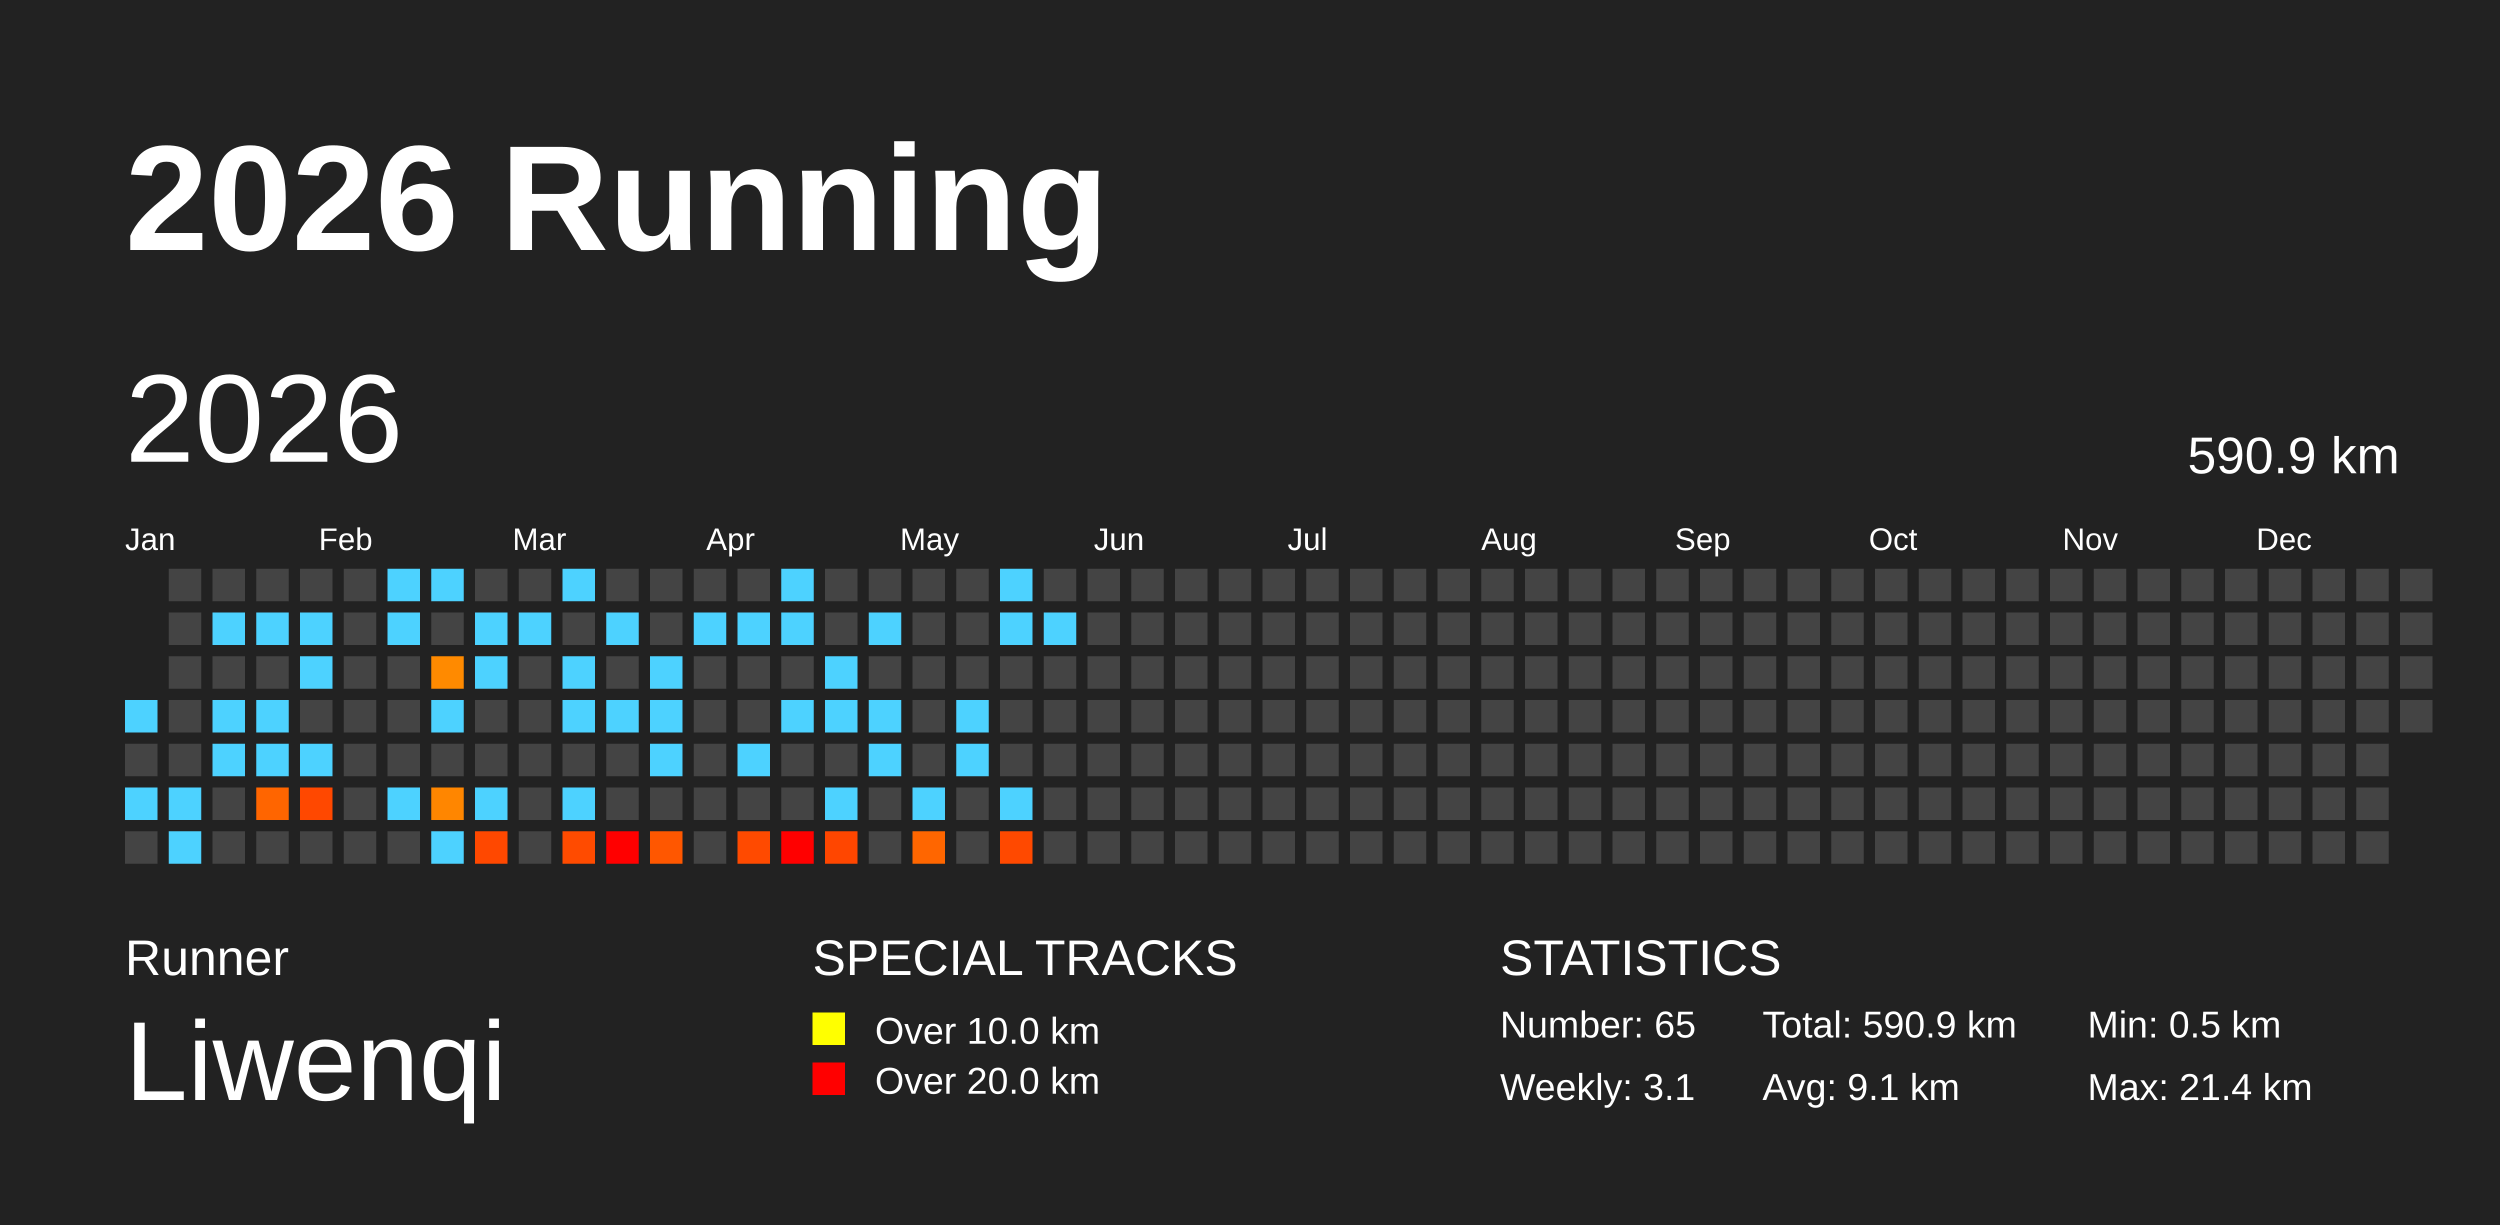
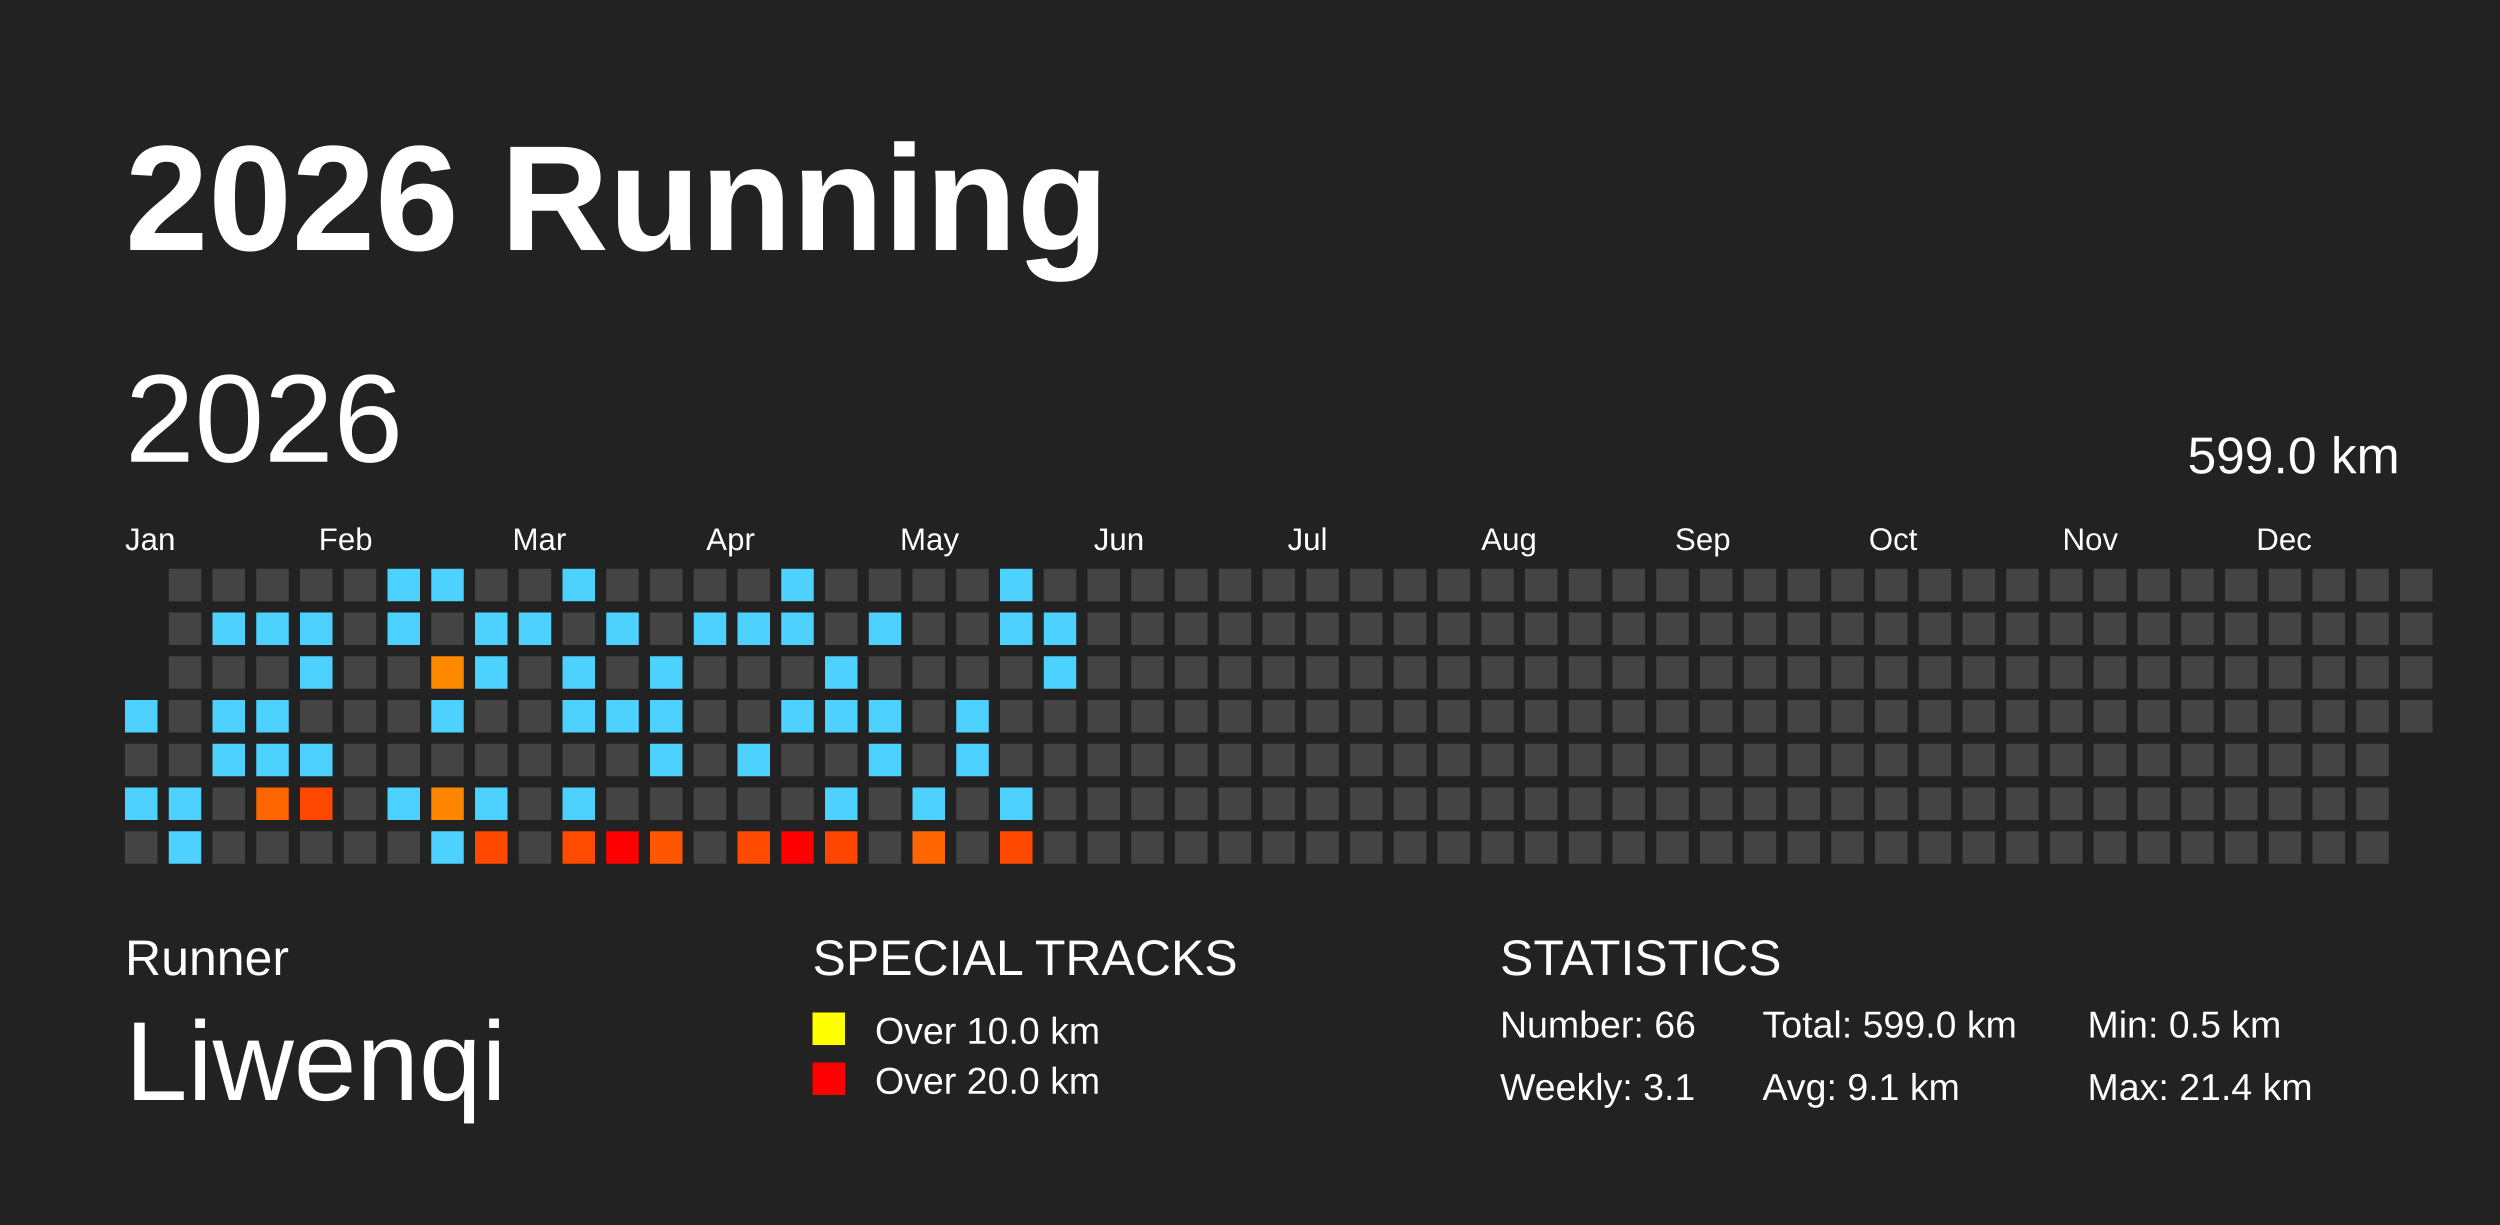
<svg xmlns="http://www.w3.org/2000/svg" baseProfile="full" height="98mm" version="1.1" viewBox="0,0,200,98" width="200mm">
  <defs />
  <rect fill="#222222" height="98" width="200" x="0" y="0" />
  <text fill="#FFFFFF" style="font-size:12px; font-family:Arial; font-weight:bold;" x="10" y="20">2026 Running</text>
  <text fill="#FFFFFF" style="font-size:4px; font-family:Arial" x="10" y="78">Runner</text>
  <text fill="#FFFFFF" style="font-size:9px; font-family:Arial" x="10" y="88">Liwenqi</text>
  <text fill="#FFFFFF" style="font-size:4px; font-family:Arial" x="65" y="78">SPECIAL TRACKS</text>
  <rect fill="yellow" height="2.6" width="2.6" x="65" y="81" />
  <text fill="#FFFFFF" style="font-size:3px; font-family:Arial" x="70" y="83.5">Over 10.0 km</text>
  <rect fill="red" height="2.6" width="2.6" x="65" y="85" />
  <text fill="#FFFFFF" style="font-size:3px; font-family:Arial" x="70" y="87.5">Over 20.0 km</text>
  <text fill="#FFFFFF" style="font-size:4px; font-family:Arial" x="120" y="78">STATISTICS</text>
-   <text fill="#FFFFFF" style="font-size:3px; font-family:Arial" x="120" y="83">Number: 65</text>
+   <text fill="#FFFFFF" style="font-size:3px; font-family:Arial" x="120" y="83">Number: 66</text>
  <text fill="#FFFFFF" style="font-size:3px; font-family:Arial" x="120" y="88">Weekly: 3.1</text>
-   <text fill="#FFFFFF" style="font-size:3px; font-family:Arial" x="141" y="83">Total: 590.9 km</text>
+   <text fill="#FFFFFF" style="font-size:3px; font-family:Arial" x="141" y="83">Total: 599.0 km</text>
  <text fill="#FFFFFF" style="font-size:3px; font-family:Arial" x="141" y="88">Avg: 9.1 km</text>
  <text fill="#FFFFFF" style="font-size:3px; font-family:Arial" x="167" y="83">Min: 0.5 km</text>
  <text fill="#FFFFFF" style="font-size:3px; font-family:Arial" x="167" y="88">Max: 21.4 km</text>
  <text dominant-baseline="hanging" fill="#FFFFFF" style="font-size:10.0px; font-family:Arial;" x="10" y="30">2026</text>
-   <text dominant-baseline="hanging" fill="#FFFFFF" style="font-size:4.125px; font-family:Arial;" x="175" y="35">590.9 km</text>
+   <text dominant-baseline="hanging" fill="#FFFFFF" style="font-size:4.125px; font-family:Arial;" x="175" y="35">599.0 km</text>
  <text fill="#FFFFFF" style="font-size:2.5px; font-family:Arial" x="10.0" y="44">Jan</text>
  <text fill="#FFFFFF" style="font-size:2.5px; font-family:Arial" x="25.5" y="44">Feb</text>
  <text fill="#FFFFFF" style="font-size:2.5px; font-family:Arial" x="41.0" y="44">Mar</text>
  <text fill="#FFFFFF" style="font-size:2.5px; font-family:Arial" x="56.5" y="44">Apr</text>
  <text fill="#FFFFFF" style="font-size:2.5px; font-family:Arial" x="72.0" y="44">May</text>
  <text fill="#FFFFFF" style="font-size:2.5px; font-family:Arial" x="87.5" y="44">Jun</text>
  <text fill="#FFFFFF" style="font-size:2.5px; font-family:Arial" x="103.0" y="44">Jul</text>
  <text fill="#FFFFFF" style="font-size:2.5px; font-family:Arial" x="118.5" y="44">Aug</text>
  <text fill="#FFFFFF" style="font-size:2.5px; font-family:Arial" x="134.0" y="44">Sep</text>
  <text fill="#FFFFFF" style="font-size:2.5px; font-family:Arial" x="149.5" y="44">Oct</text>
  <text fill="#FFFFFF" style="font-size:2.5px; font-family:Arial" x="165.0" y="44">Nov</text>
  <text fill="#FFFFFF" style="font-size:2.5px; font-family:Arial" x="180.5" y="44">Dec</text>
  <rect fill="#4dd2ff" height="2.6" width="2.6" x="10.0" y="56.0" />
  <rect fill="#444444" height="2.6" width="2.6" x="10.0" y="59.5" />
  <rect fill="#4dd2ff" height="2.6" width="2.6" x="10.0" y="63.0" />
  <rect fill="#444444" height="2.6" width="2.6" x="10.0" y="66.5" />
  <rect fill="#444444" height="2.6" width="2.6" x="13.5" y="45.5" />
  <rect fill="#444444" height="2.6" width="2.6" x="13.5" y="49.0" />
  <rect fill="#444444" height="2.6" width="2.6" x="13.5" y="52.5" />
  <rect fill="#444444" height="2.6" width="2.6" x="13.5" y="56.0" />
  <rect fill="#444444" height="2.6" width="2.6" x="13.5" y="59.5" />
  <rect fill="#4dd2ff" height="2.6" width="2.6" x="13.5" y="63.0" />
  <rect fill="#4dd2ff" height="2.6" width="2.6" x="13.5" y="66.5" />
  <rect fill="#444444" height="2.6" width="2.6" x="17.0" y="45.5" />
  <rect fill="#4dd2ff" height="2.6" width="2.6" x="17.0" y="49.0" />
  <rect fill="#444444" height="2.6" width="2.6" x="17.0" y="52.5" />
  <rect fill="#4dd2ff" height="2.6" width="2.6" x="17.0" y="56.0" />
  <rect fill="#4dd2ff" height="2.6" width="2.6" x="17.0" y="59.5" />
  <rect fill="#444444" height="2.6" width="2.6" x="17.0" y="63.0" />
  <rect fill="#444444" height="2.6" width="2.6" x="17.0" y="66.5" />
  <rect fill="#444444" height="2.6" width="2.6" x="20.5" y="45.5" />
  <rect fill="#4dd2ff" height="2.6" width="2.6" x="20.5" y="49.0" />
  <rect fill="#444444" height="2.6" width="2.6" x="20.5" y="52.5" />
  <rect fill="#4dd2ff" height="2.6" width="2.6" x="20.5" y="56.0" />
  <rect fill="#4dd2ff" height="2.6" width="2.6" x="20.5" y="59.5" />
  <rect fill="#ff6500" height="2.6" width="2.6" x="20.5" y="63.0" />
  <rect fill="#444444" height="2.6" width="2.6" x="20.5" y="66.5" />
  <rect fill="#444444" height="2.6" width="2.6" x="24.0" y="45.5" />
  <rect fill="#4dd2ff" height="2.6" width="2.6" x="24.0" y="49.0" />
  <rect fill="#4dd2ff" height="2.6" width="2.6" x="24.0" y="52.5" />
  <rect fill="#444444" height="2.6" width="2.6" x="24.0" y="56.0" />
  <rect fill="#4dd2ff" height="2.6" width="2.6" x="24.0" y="59.5" />
  <rect fill="#ff4800" height="2.6" width="2.6" x="24.0" y="63.0" />
  <rect fill="#444444" height="2.6" width="2.6" x="24.0" y="66.5" />
  <rect fill="#444444" height="2.6" width="2.6" x="27.5" y="45.5" />
  <rect fill="#444444" height="2.6" width="2.6" x="27.5" y="49.0" />
  <rect fill="#444444" height="2.6" width="2.6" x="27.5" y="52.5" />
  <rect fill="#444444" height="2.6" width="2.6" x="27.5" y="56.0" />
  <rect fill="#444444" height="2.6" width="2.6" x="27.5" y="59.5" />
  <rect fill="#444444" height="2.6" width="2.6" x="27.5" y="63.0" />
  <rect fill="#444444" height="2.6" width="2.6" x="27.5" y="66.5" />
  <rect fill="#4dd2ff" height="2.6" width="2.6" x="31.0" y="45.5" />
  <rect fill="#4dd2ff" height="2.6" width="2.6" x="31.0" y="49.0" />
  <rect fill="#444444" height="2.6" width="2.6" x="31.0" y="52.5" />
  <rect fill="#444444" height="2.6" width="2.6" x="31.0" y="56.0" />
  <rect fill="#444444" height="2.6" width="2.6" x="31.0" y="59.5" />
  <rect fill="#4dd2ff" height="2.6" width="2.6" x="31.0" y="63.0" />
  <rect fill="#444444" height="2.6" width="2.6" x="31.0" y="66.5" />
  <rect fill="#4dd2ff" height="2.6" width="2.6" x="34.5" y="45.5" />
  <rect fill="#444444" height="2.6" width="2.6" x="34.5" y="49.0" />
  <rect fill="#ff8a00" height="2.6" width="2.6" x="34.5" y="52.5" />
  <rect fill="#4dd2ff" height="2.6" width="2.6" x="34.5" y="56.0" />
  <rect fill="#444444" height="2.6" width="2.6" x="34.5" y="59.5" />
  <rect fill="#ff8600" height="2.6" width="2.6" x="34.5" y="63.0" />
  <rect fill="#4dd2ff" height="2.6" width="2.6" x="34.5" y="66.5" />
  <rect fill="#444444" height="2.6" width="2.6" x="38.0" y="45.5" />
  <rect fill="#4dd2ff" height="2.6" width="2.6" x="38.0" y="49.0" />
  <rect fill="#4dd2ff" height="2.6" width="2.6" x="38.0" y="52.5" />
  <rect fill="#444444" height="2.6" width="2.6" x="38.0" y="56.0" />
  <rect fill="#444444" height="2.6" width="2.6" x="38.0" y="59.5" />
  <rect fill="#4dd2ff" height="2.6" width="2.6" x="38.0" y="63.0" />
  <rect fill="#ff4800" height="2.6" width="2.6" x="38.0" y="66.5" />
  <rect fill="#444444" height="2.6" width="2.6" x="41.5" y="45.5" />
  <rect fill="#4dd2ff" height="2.6" width="2.6" x="41.5" y="49.0" />
  <rect fill="#444444" height="2.6" width="2.6" x="41.5" y="52.5" />
  <rect fill="#444444" height="2.6" width="2.6" x="41.5" y="56.0" />
  <rect fill="#444444" height="2.6" width="2.6" x="41.5" y="59.5" />
  <rect fill="#444444" height="2.6" width="2.6" x="41.5" y="63.0" />
  <rect fill="#444444" height="2.6" width="2.6" x="41.5" y="66.5" />
  <rect fill="#4dd2ff" height="2.6" width="2.6" x="45.0" y="45.5" />
  <rect fill="#444444" height="2.6" width="2.6" x="45.0" y="49.0" />
  <rect fill="#4dd2ff" height="2.6" width="2.6" x="45.0" y="52.5" />
  <rect fill="#4dd2ff" height="2.6" width="2.6" x="45.0" y="56.0" />
  <rect fill="#444444" height="2.6" width="2.6" x="45.0" y="59.5" />
  <rect fill="#4dd2ff" height="2.6" width="2.6" x="45.0" y="63.0" />
  <rect fill="#ff4b00" height="2.6" width="2.6" x="45.0" y="66.5" />
  <rect fill="#444444" height="2.6" width="2.6" x="48.5" y="45.5" />
  <rect fill="#4dd2ff" height="2.6" width="2.6" x="48.5" y="49.0" />
  <rect fill="#444444" height="2.6" width="2.6" x="48.5" y="52.5" />
  <rect fill="#4dd2ff" height="2.6" width="2.6" x="48.5" y="56.0" />
  <rect fill="#444444" height="2.6" width="2.6" x="48.5" y="59.5" />
  <rect fill="#444444" height="2.6" width="2.6" x="48.5" y="63.0" />
  <rect fill="red" height="2.6" width="2.6" x="48.5" y="66.5" />
  <rect fill="#444444" height="2.6" width="2.6" x="52.0" y="45.5" />
  <rect fill="#444444" height="2.6" width="2.6" x="52.0" y="49.0" />
  <rect fill="#4dd2ff" height="2.6" width="2.6" x="52.0" y="52.5" />
  <rect fill="#4dd2ff" height="2.6" width="2.6" x="52.0" y="56.0" />
  <rect fill="#4dd2ff" height="2.6" width="2.6" x="52.0" y="59.5" />
  <rect fill="#444444" height="2.6" width="2.6" x="52.0" y="63.0" />
  <rect fill="#ff5700" height="2.6" width="2.6" x="52.0" y="66.5" />
  <rect fill="#444444" height="2.6" width="2.6" x="55.5" y="45.5" />
  <rect fill="#4dd2ff" height="2.6" width="2.6" x="55.5" y="49.0" />
  <rect fill="#444444" height="2.6" width="2.6" x="55.5" y="52.5" />
  <rect fill="#444444" height="2.6" width="2.6" x="55.5" y="56.0" />
  <rect fill="#444444" height="2.6" width="2.6" x="55.5" y="59.5" />
  <rect fill="#444444" height="2.6" width="2.6" x="55.5" y="63.0" />
  <rect fill="#444444" height="2.6" width="2.6" x="55.5" y="66.5" />
  <rect fill="#444444" height="2.6" width="2.6" x="59.0" y="45.5" />
  <rect fill="#4dd2ff" height="2.6" width="2.6" x="59.0" y="49.0" />
  <rect fill="#444444" height="2.6" width="2.6" x="59.0" y="52.5" />
  <rect fill="#444444" height="2.6" width="2.6" x="59.0" y="56.0" />
  <rect fill="#4dd2ff" height="2.6" width="2.6" x="59.0" y="59.5" />
  <rect fill="#444444" height="2.6" width="2.6" x="59.0" y="63.0" />
  <rect fill="#ff4a00" height="2.6" width="2.6" x="59.0" y="66.5" />
  <rect fill="#4dd2ff" height="2.6" width="2.6" x="62.5" y="45.5" />
  <rect fill="#4dd2ff" height="2.6" width="2.6" x="62.5" y="49.0" />
  <rect fill="#444444" height="2.6" width="2.6" x="62.5" y="52.5" />
  <rect fill="#4dd2ff" height="2.6" width="2.6" x="62.5" y="56.0" />
  <rect fill="#444444" height="2.6" width="2.6" x="62.5" y="59.5" />
  <rect fill="#444444" height="2.6" width="2.6" x="62.5" y="63.0" />
  <rect fill="red" height="2.6" width="2.6" x="62.5" y="66.5" />
  <rect fill="#444444" height="2.6" width="2.6" x="66.0" y="45.5" />
  <rect fill="#444444" height="2.6" width="2.6" x="66.0" y="49.0" />
  <rect fill="#4dd2ff" height="2.6" width="2.6" x="66.0" y="52.5" />
  <rect fill="#4dd2ff" height="2.6" width="2.6" x="66.0" y="56.0" />
  <rect fill="#444444" height="2.6" width="2.6" x="66.0" y="59.5" />
  <rect fill="#4dd2ff" height="2.6" width="2.6" x="66.0" y="63.0" />
  <rect fill="#ff4600" height="2.6" width="2.6" x="66.0" y="66.5" />
  <rect fill="#444444" height="2.6" width="2.6" x="69.5" y="45.5" />
  <rect fill="#4dd2ff" height="2.6" width="2.6" x="69.5" y="49.0" />
  <rect fill="#444444" height="2.6" width="2.6" x="69.5" y="52.5" />
  <rect fill="#4dd2ff" height="2.6" width="2.6" x="69.5" y="56.0" />
  <rect fill="#4dd2ff" height="2.6" width="2.6" x="69.5" y="59.5" />
  <rect fill="#444444" height="2.6" width="2.6" x="69.5" y="63.0" />
  <rect fill="#444444" height="2.6" width="2.6" x="69.5" y="66.5" />
  <rect fill="#444444" height="2.6" width="2.6" x="73.0" y="45.5" />
  <rect fill="#444444" height="2.6" width="2.6" x="73.0" y="49.0" />
  <rect fill="#444444" height="2.6" width="2.6" x="73.0" y="52.5" />
  <rect fill="#444444" height="2.6" width="2.6" x="73.0" y="56.0" />
  <rect fill="#444444" height="2.6" width="2.6" x="73.0" y="59.5" />
  <rect fill="#4dd2ff" height="2.6" width="2.6" x="73.0" y="63.0" />
  <rect fill="#ff6600" height="2.6" width="2.6" x="73.0" y="66.5" />
  <rect fill="#444444" height="2.6" width="2.6" x="76.5" y="45.5" />
  <rect fill="#444444" height="2.6" width="2.6" x="76.5" y="49.0" />
  <rect fill="#444444" height="2.6" width="2.6" x="76.5" y="52.5" />
  <rect fill="#4dd2ff" height="2.6" width="2.6" x="76.5" y="56.0" />
  <rect fill="#4dd2ff" height="2.6" width="2.6" x="76.5" y="59.5" />
  <rect fill="#444444" height="2.6" width="2.6" x="76.5" y="63.0" />
  <rect fill="#444444" height="2.6" width="2.6" x="76.5" y="66.5" />
  <rect fill="#4dd2ff" height="2.6" width="2.6" x="80.0" y="45.5" />
  <rect fill="#4dd2ff" height="2.6" width="2.6" x="80.0" y="49.0" />
  <rect fill="#444444" height="2.6" width="2.6" x="80.0" y="52.5" />
  <rect fill="#444444" height="2.6" width="2.6" x="80.0" y="56.0" />
  <rect fill="#444444" height="2.6" width="2.6" x="80.0" y="59.5" />
  <rect fill="#4dd2ff" height="2.6" width="2.6" x="80.0" y="63.0" />
  <rect fill="#ff4900" height="2.6" width="2.6" x="80.0" y="66.5" />
  <rect fill="#444444" height="2.6" width="2.6" x="83.5" y="45.5" />
  <rect fill="#4dd2ff" height="2.6" width="2.6" x="83.5" y="49.0" />
-   <rect fill="#444444" height="2.6" width="2.6" x="83.5" y="52.5" />
+   <rect fill="#4dd2ff" height="2.6" width="2.6" x="83.5" y="52.5" />
  <rect fill="#444444" height="2.6" width="2.6" x="83.5" y="56.0" />
  <rect fill="#444444" height="2.6" width="2.6" x="83.5" y="59.5" />
  <rect fill="#444444" height="2.6" width="2.6" x="83.5" y="63.0" />
  <rect fill="#444444" height="2.6" width="2.6" x="83.5" y="66.5" />
  <rect fill="#444444" height="2.6" width="2.6" x="87.0" y="45.5" />
  <rect fill="#444444" height="2.6" width="2.6" x="87.0" y="49.0" />
  <rect fill="#444444" height="2.6" width="2.6" x="87.0" y="52.5" />
  <rect fill="#444444" height="2.6" width="2.6" x="87.0" y="56.0" />
  <rect fill="#444444" height="2.6" width="2.6" x="87.0" y="59.5" />
  <rect fill="#444444" height="2.6" width="2.6" x="87.0" y="63.0" />
  <rect fill="#444444" height="2.6" width="2.6" x="87.0" y="66.5" />
  <rect fill="#444444" height="2.6" width="2.6" x="90.5" y="45.5" />
  <rect fill="#444444" height="2.6" width="2.6" x="90.5" y="49.0" />
  <rect fill="#444444" height="2.6" width="2.6" x="90.5" y="52.5" />
  <rect fill="#444444" height="2.6" width="2.6" x="90.5" y="56.0" />
  <rect fill="#444444" height="2.6" width="2.6" x="90.5" y="59.5" />
  <rect fill="#444444" height="2.6" width="2.6" x="90.5" y="63.0" />
  <rect fill="#444444" height="2.6" width="2.6" x="90.5" y="66.5" />
  <rect fill="#444444" height="2.6" width="2.6" x="94.0" y="45.5" />
  <rect fill="#444444" height="2.6" width="2.6" x="94.0" y="49.0" />
  <rect fill="#444444" height="2.6" width="2.6" x="94.0" y="52.5" />
  <rect fill="#444444" height="2.6" width="2.6" x="94.0" y="56.0" />
  <rect fill="#444444" height="2.6" width="2.6" x="94.0" y="59.5" />
  <rect fill="#444444" height="2.6" width="2.6" x="94.0" y="63.0" />
  <rect fill="#444444" height="2.6" width="2.6" x="94.0" y="66.5" />
  <rect fill="#444444" height="2.6" width="2.6" x="97.5" y="45.5" />
  <rect fill="#444444" height="2.6" width="2.6" x="97.5" y="49.0" />
  <rect fill="#444444" height="2.6" width="2.6" x="97.5" y="52.5" />
  <rect fill="#444444" height="2.6" width="2.6" x="97.5" y="56.0" />
  <rect fill="#444444" height="2.6" width="2.6" x="97.5" y="59.5" />
  <rect fill="#444444" height="2.6" width="2.6" x="97.5" y="63.0" />
  <rect fill="#444444" height="2.6" width="2.6" x="97.5" y="66.5" />
  <rect fill="#444444" height="2.6" width="2.6" x="101.0" y="45.5" />
  <rect fill="#444444" height="2.6" width="2.6" x="101.0" y="49.0" />
  <rect fill="#444444" height="2.6" width="2.6" x="101.0" y="52.5" />
  <rect fill="#444444" height="2.6" width="2.6" x="101.0" y="56.0" />
  <rect fill="#444444" height="2.6" width="2.6" x="101.0" y="59.5" />
  <rect fill="#444444" height="2.6" width="2.6" x="101.0" y="63.0" />
  <rect fill="#444444" height="2.6" width="2.6" x="101.0" y="66.5" />
  <rect fill="#444444" height="2.6" width="2.6" x="104.5" y="45.5" />
  <rect fill="#444444" height="2.6" width="2.6" x="104.5" y="49.0" />
  <rect fill="#444444" height="2.6" width="2.6" x="104.5" y="52.5" />
  <rect fill="#444444" height="2.6" width="2.6" x="104.5" y="56.0" />
  <rect fill="#444444" height="2.6" width="2.6" x="104.5" y="59.5" />
  <rect fill="#444444" height="2.6" width="2.6" x="104.5" y="63.0" />
  <rect fill="#444444" height="2.6" width="2.6" x="104.5" y="66.5" />
  <rect fill="#444444" height="2.6" width="2.6" x="108.0" y="45.5" />
  <rect fill="#444444" height="2.6" width="2.6" x="108.0" y="49.0" />
  <rect fill="#444444" height="2.6" width="2.6" x="108.0" y="52.5" />
  <rect fill="#444444" height="2.6" width="2.6" x="108.0" y="56.0" />
  <rect fill="#444444" height="2.6" width="2.6" x="108.0" y="59.5" />
  <rect fill="#444444" height="2.6" width="2.6" x="108.0" y="63.0" />
  <rect fill="#444444" height="2.6" width="2.6" x="108.0" y="66.5" />
  <rect fill="#444444" height="2.6" width="2.6" x="111.5" y="45.5" />
  <rect fill="#444444" height="2.6" width="2.6" x="111.5" y="49.0" />
  <rect fill="#444444" height="2.6" width="2.6" x="111.5" y="52.5" />
  <rect fill="#444444" height="2.6" width="2.6" x="111.5" y="56.0" />
  <rect fill="#444444" height="2.6" width="2.6" x="111.5" y="59.5" />
  <rect fill="#444444" height="2.6" width="2.6" x="111.5" y="63.0" />
  <rect fill="#444444" height="2.6" width="2.6" x="111.5" y="66.5" />
  <rect fill="#444444" height="2.6" width="2.6" x="115.0" y="45.5" />
  <rect fill="#444444" height="2.6" width="2.6" x="115.0" y="49.0" />
  <rect fill="#444444" height="2.6" width="2.6" x="115.0" y="52.5" />
  <rect fill="#444444" height="2.6" width="2.6" x="115.0" y="56.0" />
  <rect fill="#444444" height="2.6" width="2.6" x="115.0" y="59.5" />
  <rect fill="#444444" height="2.6" width="2.6" x="115.0" y="63.0" />
  <rect fill="#444444" height="2.6" width="2.6" x="115.0" y="66.5" />
  <rect fill="#444444" height="2.6" width="2.6" x="118.5" y="45.5" />
  <rect fill="#444444" height="2.6" width="2.6" x="118.5" y="49.0" />
  <rect fill="#444444" height="2.6" width="2.6" x="118.5" y="52.5" />
  <rect fill="#444444" height="2.6" width="2.6" x="118.5" y="56.0" />
  <rect fill="#444444" height="2.6" width="2.6" x="118.5" y="59.5" />
  <rect fill="#444444" height="2.6" width="2.6" x="118.5" y="63.0" />
  <rect fill="#444444" height="2.6" width="2.6" x="118.5" y="66.5" />
  <rect fill="#444444" height="2.6" width="2.6" x="122.0" y="45.5" />
  <rect fill="#444444" height="2.6" width="2.6" x="122.0" y="49.0" />
  <rect fill="#444444" height="2.6" width="2.6" x="122.0" y="52.5" />
  <rect fill="#444444" height="2.6" width="2.6" x="122.0" y="56.0" />
  <rect fill="#444444" height="2.6" width="2.6" x="122.0" y="59.5" />
  <rect fill="#444444" height="2.6" width="2.6" x="122.0" y="63.0" />
  <rect fill="#444444" height="2.6" width="2.6" x="122.0" y="66.5" />
  <rect fill="#444444" height="2.6" width="2.6" x="125.5" y="45.5" />
  <rect fill="#444444" height="2.6" width="2.6" x="125.5" y="49.0" />
  <rect fill="#444444" height="2.6" width="2.6" x="125.5" y="52.5" />
  <rect fill="#444444" height="2.6" width="2.6" x="125.5" y="56.0" />
  <rect fill="#444444" height="2.6" width="2.6" x="125.5" y="59.5" />
  <rect fill="#444444" height="2.6" width="2.6" x="125.5" y="63.0" />
  <rect fill="#444444" height="2.6" width="2.6" x="125.5" y="66.5" />
  <rect fill="#444444" height="2.6" width="2.6" x="129.0" y="45.5" />
  <rect fill="#444444" height="2.6" width="2.6" x="129.0" y="49.0" />
  <rect fill="#444444" height="2.6" width="2.6" x="129.0" y="52.5" />
  <rect fill="#444444" height="2.6" width="2.6" x="129.0" y="56.0" />
  <rect fill="#444444" height="2.6" width="2.6" x="129.0" y="59.5" />
  <rect fill="#444444" height="2.6" width="2.6" x="129.0" y="63.0" />
  <rect fill="#444444" height="2.6" width="2.6" x="129.0" y="66.5" />
  <rect fill="#444444" height="2.6" width="2.6" x="132.5" y="45.5" />
  <rect fill="#444444" height="2.6" width="2.6" x="132.5" y="49.0" />
  <rect fill="#444444" height="2.6" width="2.6" x="132.5" y="52.5" />
  <rect fill="#444444" height="2.6" width="2.6" x="132.5" y="56.0" />
  <rect fill="#444444" height="2.6" width="2.6" x="132.5" y="59.5" />
  <rect fill="#444444" height="2.6" width="2.6" x="132.5" y="63.0" />
  <rect fill="#444444" height="2.6" width="2.6" x="132.5" y="66.5" />
  <rect fill="#444444" height="2.6" width="2.6" x="136.0" y="45.5" />
  <rect fill="#444444" height="2.6" width="2.6" x="136.0" y="49.0" />
  <rect fill="#444444" height="2.6" width="2.6" x="136.0" y="52.5" />
  <rect fill="#444444" height="2.6" width="2.6" x="136.0" y="56.0" />
  <rect fill="#444444" height="2.6" width="2.6" x="136.0" y="59.5" />
  <rect fill="#444444" height="2.6" width="2.6" x="136.0" y="63.0" />
  <rect fill="#444444" height="2.6" width="2.6" x="136.0" y="66.5" />
  <rect fill="#444444" height="2.6" width="2.6" x="139.5" y="45.5" />
  <rect fill="#444444" height="2.6" width="2.6" x="139.5" y="49.0" />
  <rect fill="#444444" height="2.6" width="2.6" x="139.5" y="52.5" />
  <rect fill="#444444" height="2.6" width="2.6" x="139.5" y="56.0" />
  <rect fill="#444444" height="2.6" width="2.6" x="139.5" y="59.5" />
  <rect fill="#444444" height="2.6" width="2.6" x="139.5" y="63.0" />
  <rect fill="#444444" height="2.6" width="2.6" x="139.5" y="66.5" />
  <rect fill="#444444" height="2.6" width="2.6" x="143.0" y="45.5" />
  <rect fill="#444444" height="2.6" width="2.6" x="143.0" y="49.0" />
  <rect fill="#444444" height="2.6" width="2.6" x="143.0" y="52.5" />
  <rect fill="#444444" height="2.6" width="2.6" x="143.0" y="56.0" />
  <rect fill="#444444" height="2.6" width="2.6" x="143.0" y="59.5" />
  <rect fill="#444444" height="2.6" width="2.6" x="143.0" y="63.0" />
  <rect fill="#444444" height="2.6" width="2.6" x="143.0" y="66.5" />
  <rect fill="#444444" height="2.6" width="2.6" x="146.5" y="45.5" />
  <rect fill="#444444" height="2.6" width="2.6" x="146.5" y="49.0" />
  <rect fill="#444444" height="2.6" width="2.6" x="146.5" y="52.5" />
  <rect fill="#444444" height="2.6" width="2.6" x="146.5" y="56.0" />
  <rect fill="#444444" height="2.6" width="2.6" x="146.5" y="59.5" />
  <rect fill="#444444" height="2.6" width="2.6" x="146.5" y="63.0" />
  <rect fill="#444444" height="2.6" width="2.6" x="146.5" y="66.5" />
  <rect fill="#444444" height="2.6" width="2.6" x="150.0" y="45.5" />
  <rect fill="#444444" height="2.6" width="2.6" x="150.0" y="49.0" />
  <rect fill="#444444" height="2.6" width="2.6" x="150.0" y="52.5" />
  <rect fill="#444444" height="2.6" width="2.6" x="150.0" y="56.0" />
  <rect fill="#444444" height="2.6" width="2.6" x="150.0" y="59.5" />
  <rect fill="#444444" height="2.6" width="2.6" x="150.0" y="63.0" />
  <rect fill="#444444" height="2.6" width="2.6" x="150.0" y="66.5" />
  <rect fill="#444444" height="2.6" width="2.6" x="153.5" y="45.5" />
  <rect fill="#444444" height="2.6" width="2.6" x="153.5" y="49.0" />
  <rect fill="#444444" height="2.6" width="2.6" x="153.5" y="52.5" />
  <rect fill="#444444" height="2.6" width="2.6" x="153.5" y="56.0" />
  <rect fill="#444444" height="2.6" width="2.6" x="153.5" y="59.5" />
  <rect fill="#444444" height="2.6" width="2.6" x="153.5" y="63.0" />
  <rect fill="#444444" height="2.6" width="2.6" x="153.5" y="66.5" />
  <rect fill="#444444" height="2.6" width="2.6" x="157.0" y="45.5" />
  <rect fill="#444444" height="2.6" width="2.6" x="157.0" y="49.0" />
  <rect fill="#444444" height="2.6" width="2.6" x="157.0" y="52.5" />
  <rect fill="#444444" height="2.6" width="2.6" x="157.0" y="56.0" />
  <rect fill="#444444" height="2.6" width="2.6" x="157.0" y="59.5" />
  <rect fill="#444444" height="2.6" width="2.6" x="157.0" y="63.0" />
  <rect fill="#444444" height="2.6" width="2.6" x="157.0" y="66.5" />
  <rect fill="#444444" height="2.6" width="2.6" x="160.5" y="45.5" />
  <rect fill="#444444" height="2.6" width="2.6" x="160.5" y="49.0" />
  <rect fill="#444444" height="2.6" width="2.6" x="160.5" y="52.5" />
  <rect fill="#444444" height="2.6" width="2.6" x="160.5" y="56.0" />
  <rect fill="#444444" height="2.6" width="2.6" x="160.5" y="59.5" />
  <rect fill="#444444" height="2.6" width="2.6" x="160.5" y="63.0" />
  <rect fill="#444444" height="2.6" width="2.6" x="160.5" y="66.5" />
  <rect fill="#444444" height="2.6" width="2.6" x="164.0" y="45.5" />
  <rect fill="#444444" height="2.6" width="2.6" x="164.0" y="49.0" />
  <rect fill="#444444" height="2.6" width="2.6" x="164.0" y="52.5" />
  <rect fill="#444444" height="2.6" width="2.6" x="164.0" y="56.0" />
  <rect fill="#444444" height="2.6" width="2.6" x="164.0" y="59.5" />
  <rect fill="#444444" height="2.6" width="2.6" x="164.0" y="63.0" />
  <rect fill="#444444" height="2.6" width="2.6" x="164.0" y="66.5" />
  <rect fill="#444444" height="2.6" width="2.6" x="167.5" y="45.5" />
  <rect fill="#444444" height="2.6" width="2.6" x="167.5" y="49.0" />
  <rect fill="#444444" height="2.6" width="2.6" x="167.5" y="52.5" />
  <rect fill="#444444" height="2.6" width="2.6" x="167.5" y="56.0" />
  <rect fill="#444444" height="2.6" width="2.6" x="167.5" y="59.5" />
  <rect fill="#444444" height="2.6" width="2.6" x="167.5" y="63.0" />
  <rect fill="#444444" height="2.6" width="2.6" x="167.5" y="66.5" />
  <rect fill="#444444" height="2.6" width="2.6" x="171.0" y="45.5" />
  <rect fill="#444444" height="2.6" width="2.6" x="171.0" y="49.0" />
  <rect fill="#444444" height="2.6" width="2.6" x="171.0" y="52.5" />
  <rect fill="#444444" height="2.6" width="2.6" x="171.0" y="56.0" />
  <rect fill="#444444" height="2.6" width="2.6" x="171.0" y="59.5" />
  <rect fill="#444444" height="2.6" width="2.6" x="171.0" y="63.0" />
  <rect fill="#444444" height="2.6" width="2.6" x="171.0" y="66.5" />
  <rect fill="#444444" height="2.6" width="2.6" x="174.5" y="45.5" />
  <rect fill="#444444" height="2.6" width="2.6" x="174.5" y="49.0" />
  <rect fill="#444444" height="2.6" width="2.6" x="174.5" y="52.5" />
  <rect fill="#444444" height="2.6" width="2.6" x="174.5" y="56.0" />
  <rect fill="#444444" height="2.6" width="2.6" x="174.5" y="59.5" />
  <rect fill="#444444" height="2.6" width="2.6" x="174.5" y="63.0" />
  <rect fill="#444444" height="2.6" width="2.6" x="174.5" y="66.5" />
  <rect fill="#444444" height="2.6" width="2.6" x="178.0" y="45.5" />
  <rect fill="#444444" height="2.6" width="2.6" x="178.0" y="49.0" />
  <rect fill="#444444" height="2.6" width="2.6" x="178.0" y="52.5" />
  <rect fill="#444444" height="2.6" width="2.6" x="178.0" y="56.0" />
  <rect fill="#444444" height="2.6" width="2.6" x="178.0" y="59.5" />
  <rect fill="#444444" height="2.6" width="2.6" x="178.0" y="63.0" />
  <rect fill="#444444" height="2.6" width="2.6" x="178.0" y="66.5" />
  <rect fill="#444444" height="2.6" width="2.6" x="181.5" y="45.5" />
  <rect fill="#444444" height="2.6" width="2.6" x="181.5" y="49.0" />
  <rect fill="#444444" height="2.6" width="2.6" x="181.5" y="52.5" />
  <rect fill="#444444" height="2.6" width="2.6" x="181.5" y="56.0" />
  <rect fill="#444444" height="2.6" width="2.6" x="181.5" y="59.5" />
  <rect fill="#444444" height="2.6" width="2.6" x="181.5" y="63.0" />
  <rect fill="#444444" height="2.6" width="2.6" x="181.5" y="66.5" />
  <rect fill="#444444" height="2.6" width="2.6" x="185.0" y="45.5" />
  <rect fill="#444444" height="2.6" width="2.6" x="185.0" y="49.0" />
  <rect fill="#444444" height="2.6" width="2.6" x="185.0" y="52.5" />
  <rect fill="#444444" height="2.6" width="2.6" x="185.0" y="56.0" />
  <rect fill="#444444" height="2.6" width="2.6" x="185.0" y="59.5" />
  <rect fill="#444444" height="2.6" width="2.6" x="185.0" y="63.0" />
  <rect fill="#444444" height="2.6" width="2.6" x="185.0" y="66.5" />
  <rect fill="#444444" height="2.6" width="2.6" x="188.5" y="45.5" />
  <rect fill="#444444" height="2.6" width="2.6" x="188.5" y="49.0" />
  <rect fill="#444444" height="2.6" width="2.6" x="188.5" y="52.5" />
  <rect fill="#444444" height="2.6" width="2.6" x="188.5" y="56.0" />
  <rect fill="#444444" height="2.6" width="2.6" x="188.5" y="59.5" />
  <rect fill="#444444" height="2.6" width="2.6" x="188.5" y="63.0" />
  <rect fill="#444444" height="2.6" width="2.6" x="188.5" y="66.5" />
  <rect fill="#444444" height="2.6" width="2.6" x="192.0" y="45.5" />
  <rect fill="#444444" height="2.6" width="2.6" x="192.0" y="49.0" />
  <rect fill="#444444" height="2.6" width="2.6" x="192.0" y="52.5" />
  <rect fill="#444444" height="2.6" width="2.6" x="192.0" y="56.0" />
</svg>
